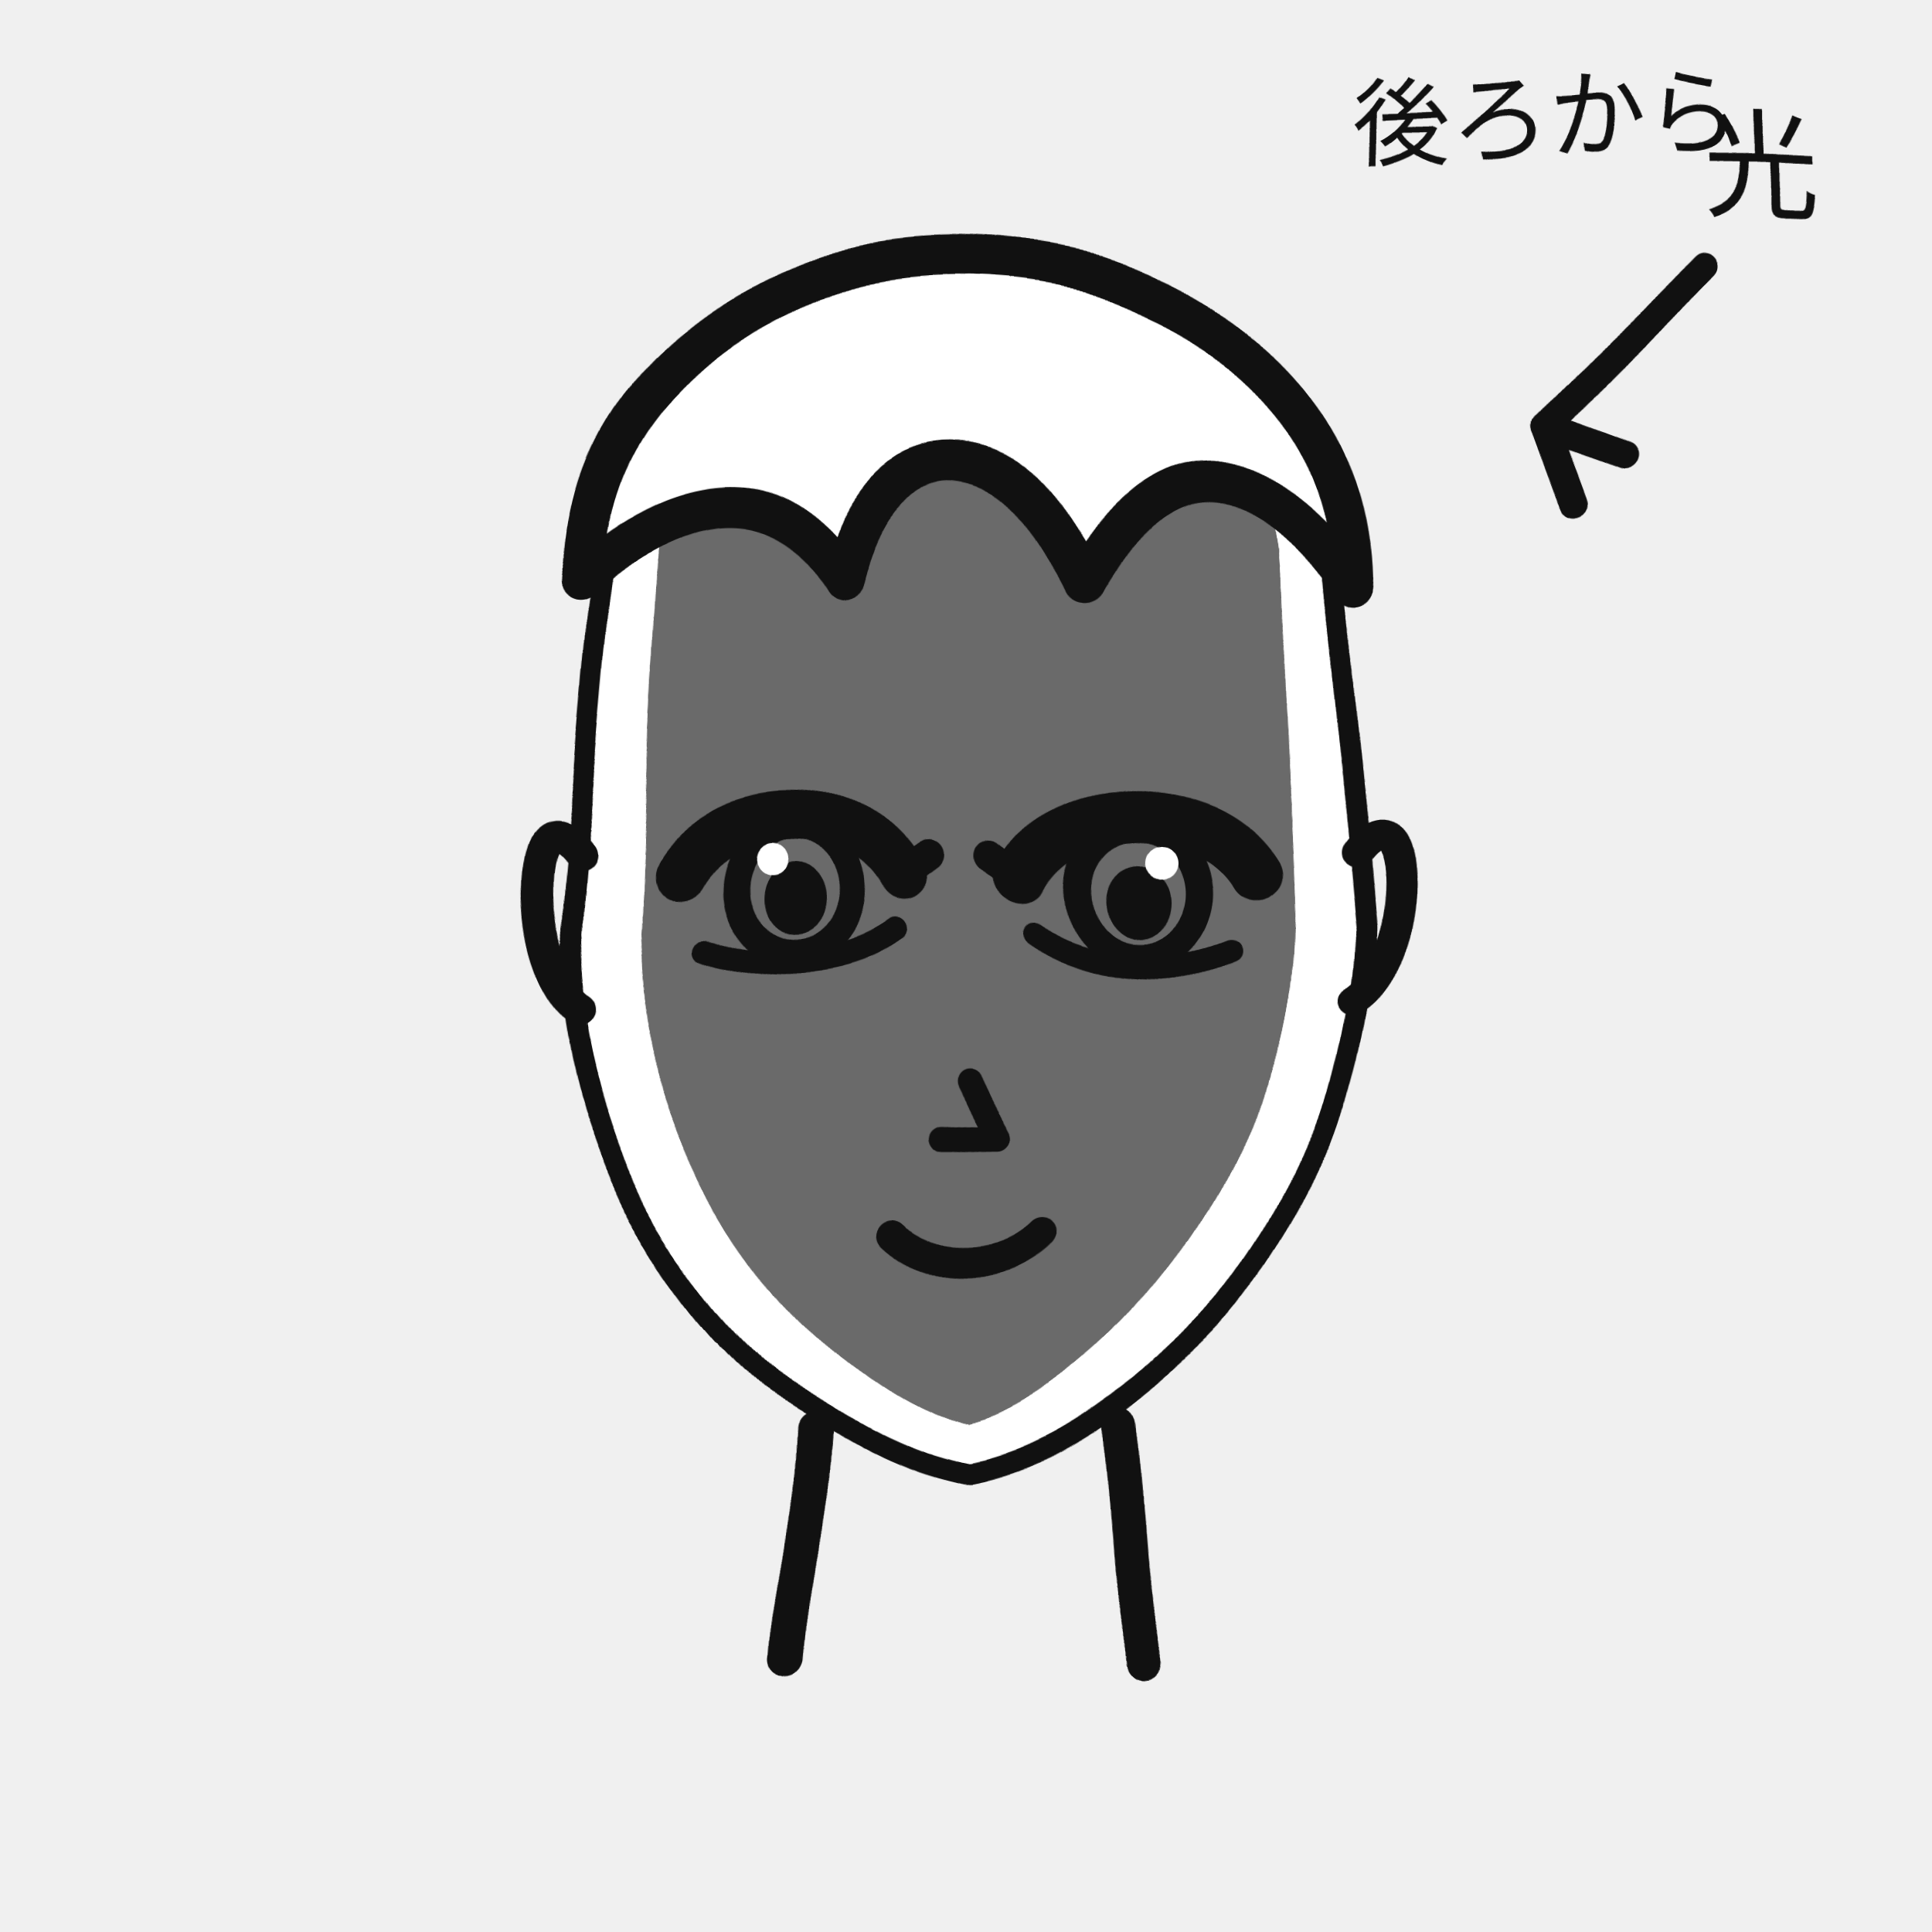
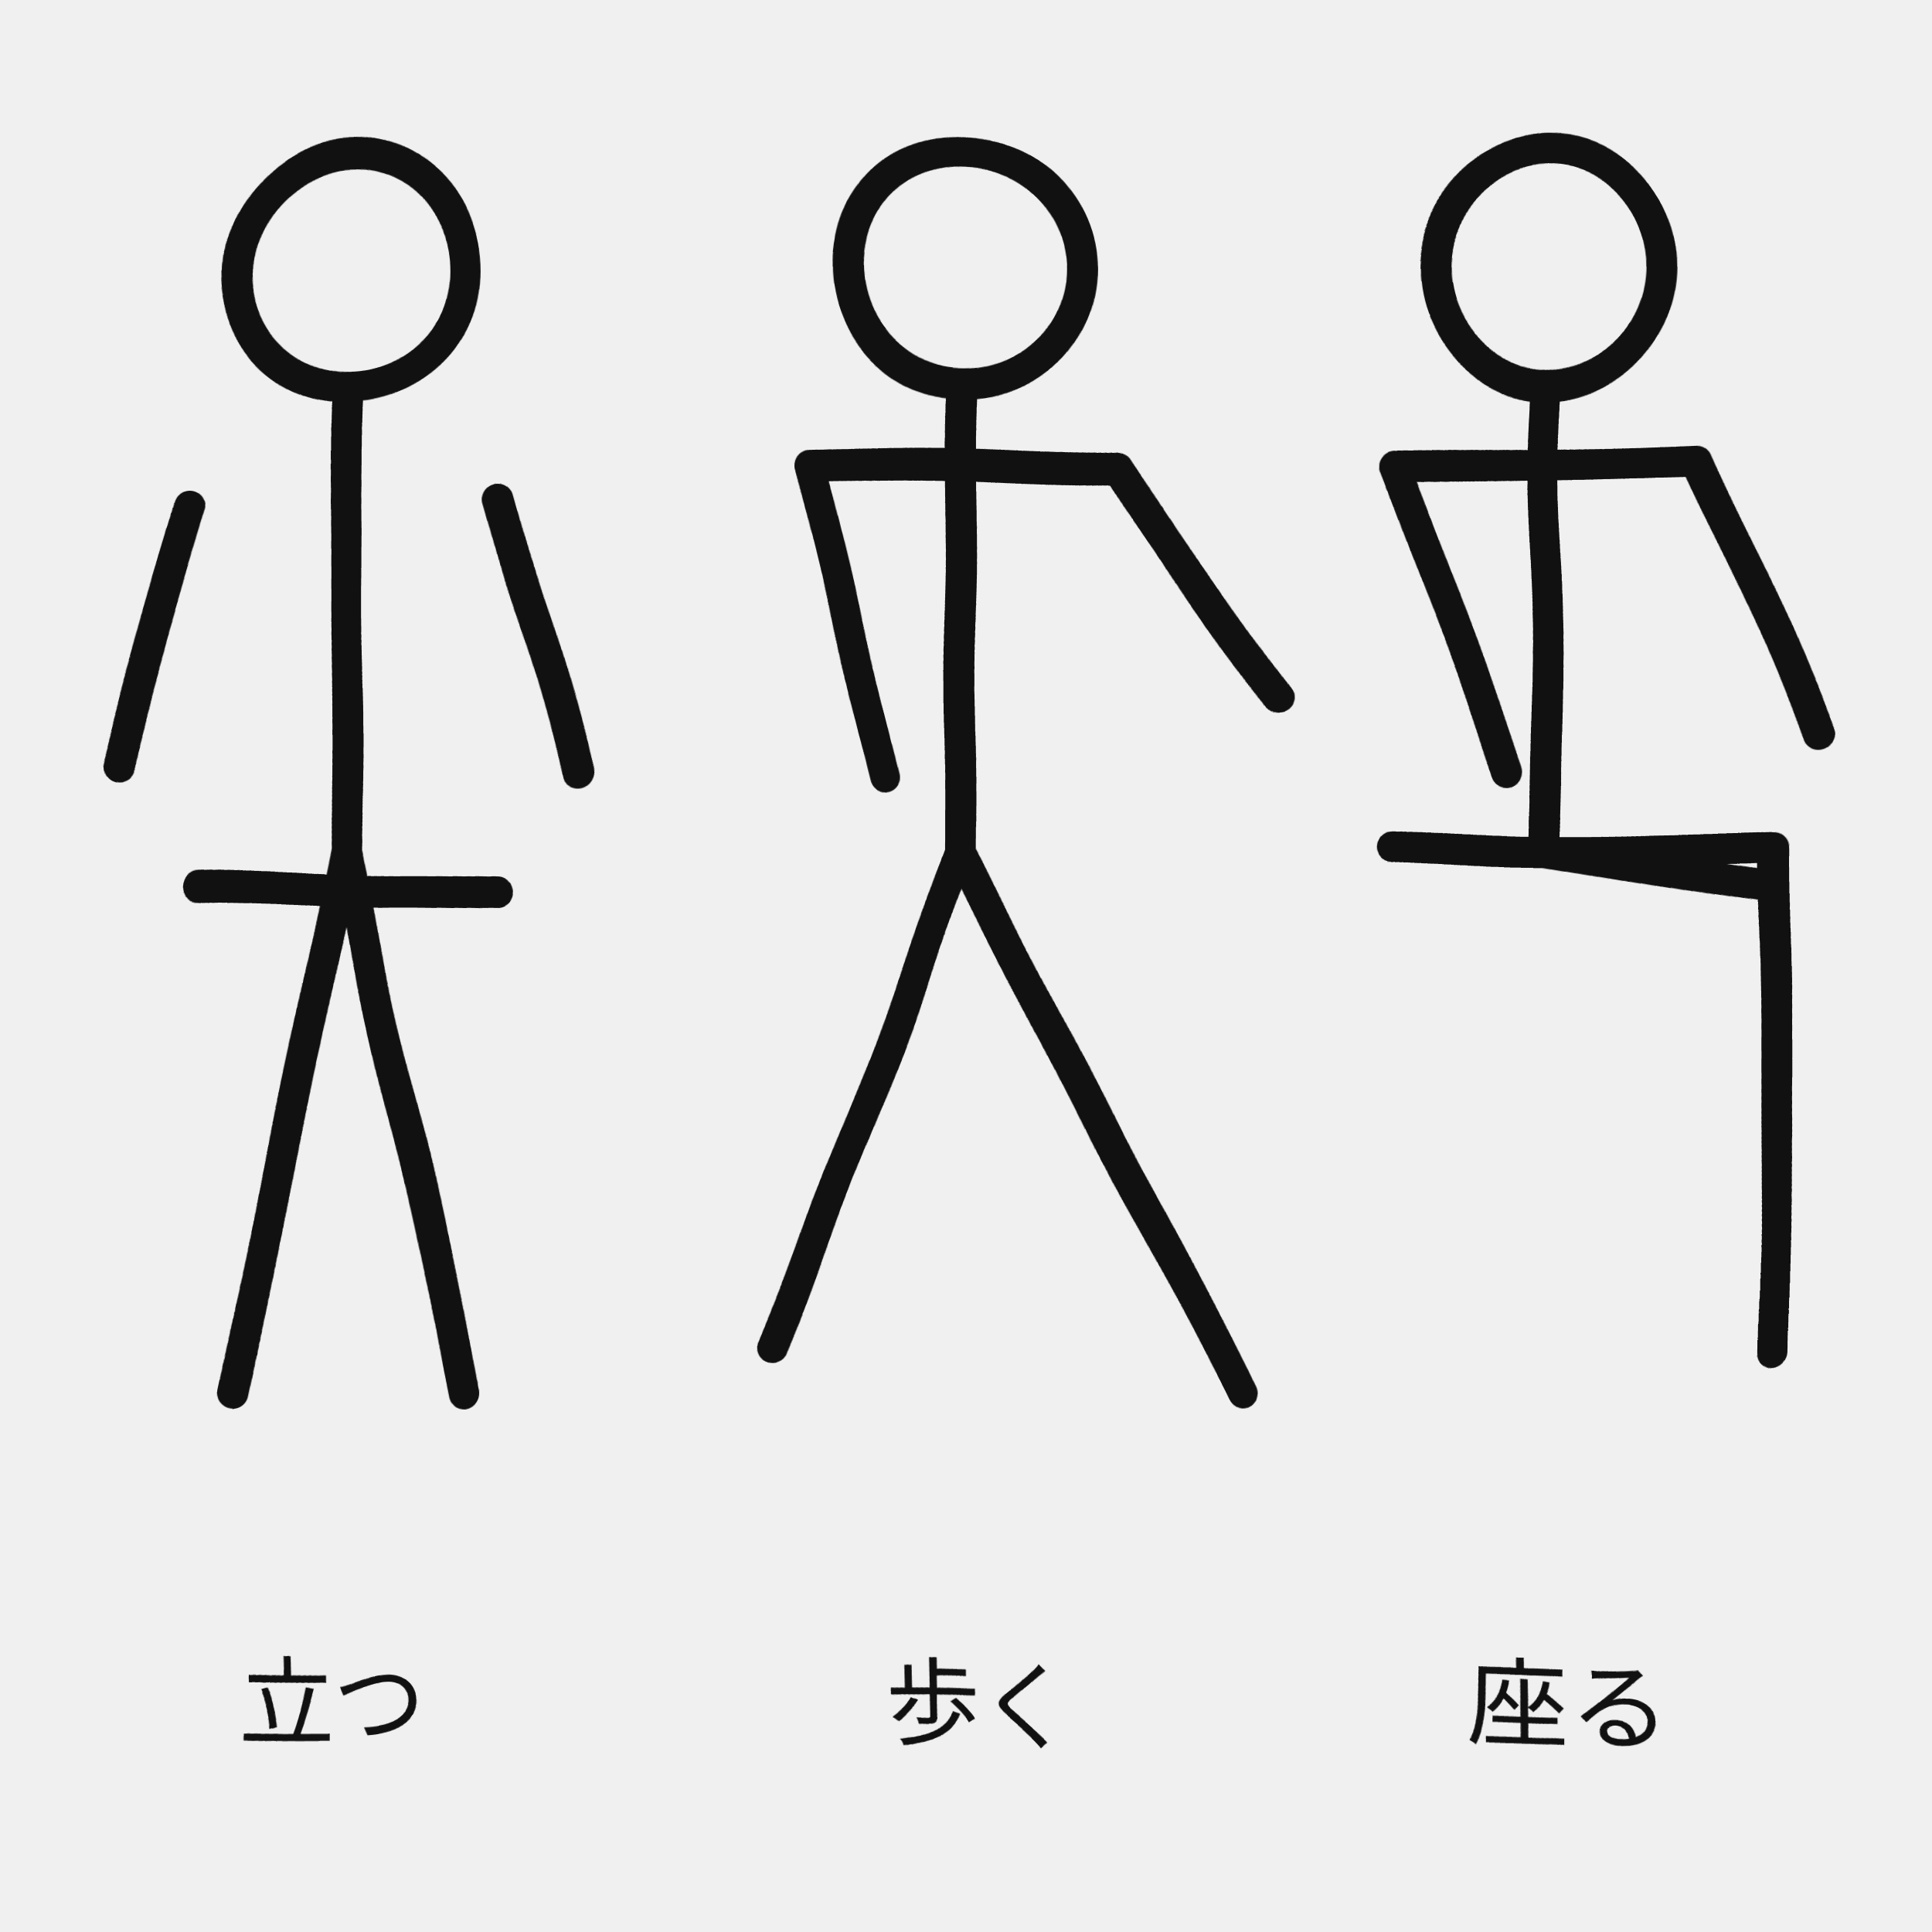
<svg xmlns="http://www.w3.org/2000/svg" viewBox="0 0 100 100">
  <defs>
    <filter id="hd" x="-5%" y="-5%" width="110%" height="110%">
-       <feTurbulence type="fractalNoise" baseFrequency="0.05" numOctaves="2" seed="53" result="n" />
+       <feTurbulence type="fractalNoise" baseFrequency="0.05" numOctaves="2" seed="51" result="n" />
      <feDisplacementMap in="SourceGraphic" in2="n" scale="1.4" xChannelSelector="R" yChannelSelector="G" />
    </filter>
  </defs>
  <g filter="url(#hd)" stroke-linecap="round" stroke-linejoin="round">
-     <path d="M32 26 C 32 10, 68 10, 68 26 L 70 48 C 70 62, 60 74, 50 76 C 40 74, 30 62, 30 48 Z" fill="#fff" fill-rule="evenodd" stroke="#111" stroke-width="2.1" />
-     <path d="M34 28 C 36 14, 64 14, 66 28 L 67 48 C 67 60, 58 72, 50 74 C 42 72, 33 60, 33 48 Z" fill="#6a6a6a" fill-rule="evenodd" stroke="none" stroke-width="0" />
-     <path d="M32 26 C 32 10, 68 10, 68 26 L 70 48 C 70 62, 60 74, 50 76 C 40 74, 30 62, 30 48 Z M34 28 C 36 14, 64 14, 66 28 L 67 48 C 67 60, 58 72, 50 74 C 42 72, 33 60, 33 48 Z" fill="#fff" fill-rule="evenodd" stroke="none" stroke-width="0" />
-     <path d="M30 30 C 30 8, 70 8, 70 30 C 66 24, 60 22, 56 30 C 52 22, 46 22, 44 30 C 40 24, 34 26, 30 30 Z" fill="#fff" fill-rule="evenodd" stroke="#111" stroke-width="2.1" />
-     <g transform="translate(41 46) scale(1 1)">
-       <path d="M-6 -0.8 C -3.6 -4.8, 3.6 -4.8, 6 -0.4" stroke="#111" stroke-width="2.6" fill="none" />
-       <path d="M-4.8 3.2 C -1.8 4.4, 2.4 4.4, 5.4 2.4" stroke="#111" stroke-width="1.2" fill="none" />
-       <ellipse cx="0" cy="0.16" rx="3.12" ry="3.36" stroke="#111" stroke-width="1.4" fill="none" />
-       <ellipse cx="0" cy="0.64" rx="1.68" ry="1.92" stroke="#111" stroke-width="0" fill="#111" />
-       <circle cx="-1.2" cy="-1.44" r="0.84" fill="#fff" stroke="none" />
-       <path d="M6 -0.4 l 1.44 -0.96" stroke="#111" stroke-width="1.6" fill="none" />
+     <g transform="translate(18 14)">
+       <circle cx="0" cy="0" r="6" stroke="#111" stroke-width="1.6" fill="none" />
+       <path d="M0 6 V 30 M-8 32 H 8 M0 30 L -6 58 M0 30 L 6 58 M-8 12 L -12 26 M8 12 L 12 26" stroke="#111" stroke-width="1.6" fill="none" />
    </g>
-     <g transform="translate(59 46) scale(-1 1)">
-       <path d="M-6 -0.8 C -3.6 -4.8, 3.6 -4.8, 6 -0.4" stroke="#111" stroke-width="2.6" fill="none" />
-       <path d="M-4.8 3.2 C -1.8 4.4, 2.4 4.4, 5.4 2.4" stroke="#111" stroke-width="1.2" fill="none" />
-       <ellipse cx="0" cy="0.16" rx="3.12" ry="3.36" stroke="#111" stroke-width="1.4" fill="none" />
-       <ellipse cx="0" cy="0.64" rx="1.68" ry="1.92" stroke="#111" stroke-width="0" fill="#111" />
-       <circle cx="-1.2" cy="-1.44" r="0.84" fill="#fff" stroke="none" />
-       <path d="M6 -0.4 l 1.44 -0.96" stroke="#111" stroke-width="1.6" fill="none" />
+     <g transform="translate(50 14)">
+       <circle cx="0" cy="0" r="6" stroke="#111" stroke-width="1.6" fill="none" />
+       <path d="M0 6 V 30 M-8 10 H 8 M0 30 L -10 56 M0 30 L 10 50 L 14 58 M-8 10 L -4 26 M8 10 L 16 22" stroke="#111" stroke-width="1.6" fill="none" />
    </g>
-     <path d="M50 56 l1.5 3 h-3" stroke="#111" stroke-width="1.3" fill="none" />
-     <path d="M46 64 C 48 66, 52 66, 54 64" stroke="#111" stroke-width="1.6" fill="none" />
-     <path d="M30 44 C 27 40, 27 50, 30 52" stroke="#111" stroke-width="1.6" fill="none" />
-     <path d="M70 44 C 73 40, 73 50, 70 52" stroke="#111" stroke-width="1.6" fill="none" />
-     <path d="M42 74 L 41 86 M58 74 L 59 86" stroke="#111" stroke-width="1.8" fill="none" />
-     <g stroke="#111" stroke-width="1.4" fill="none">
-       <line x1="88" y1="14" x2="80" y2="22" />
-       <path d="M80 22 l-4 -1.5 M80 22 l-1.5 -4" transform="rotate(180 80 22)" />
+     <g transform="translate(80 14)">
+       <circle cx="0" cy="0" r="6" stroke="#111" stroke-width="1.6" fill="none" />
+       <path d="M0 6 V 30 M-8 10 H 8 M0 30 L 12 30 L 12 56 M0 30 L 12 32 M-8 10 L -2 26 M8 10 L 14 24 M-8 30 H 12" stroke="#111" stroke-width="1.6" fill="none" />
    </g>
-     <text x="88" y="11" font-size="6" fill="#111">光</text>
-     <text x="70" y="8" font-size="5" fill="#111">後ろから</text>
+     <text x="12" y="90" font-size="5" fill="#111">立つ</text>
+     <text x="46" y="90" font-size="5" fill="#111">歩く</text>
+     <text x="76" y="90" font-size="5" fill="#111">座る</text>
  </g>
</svg>
